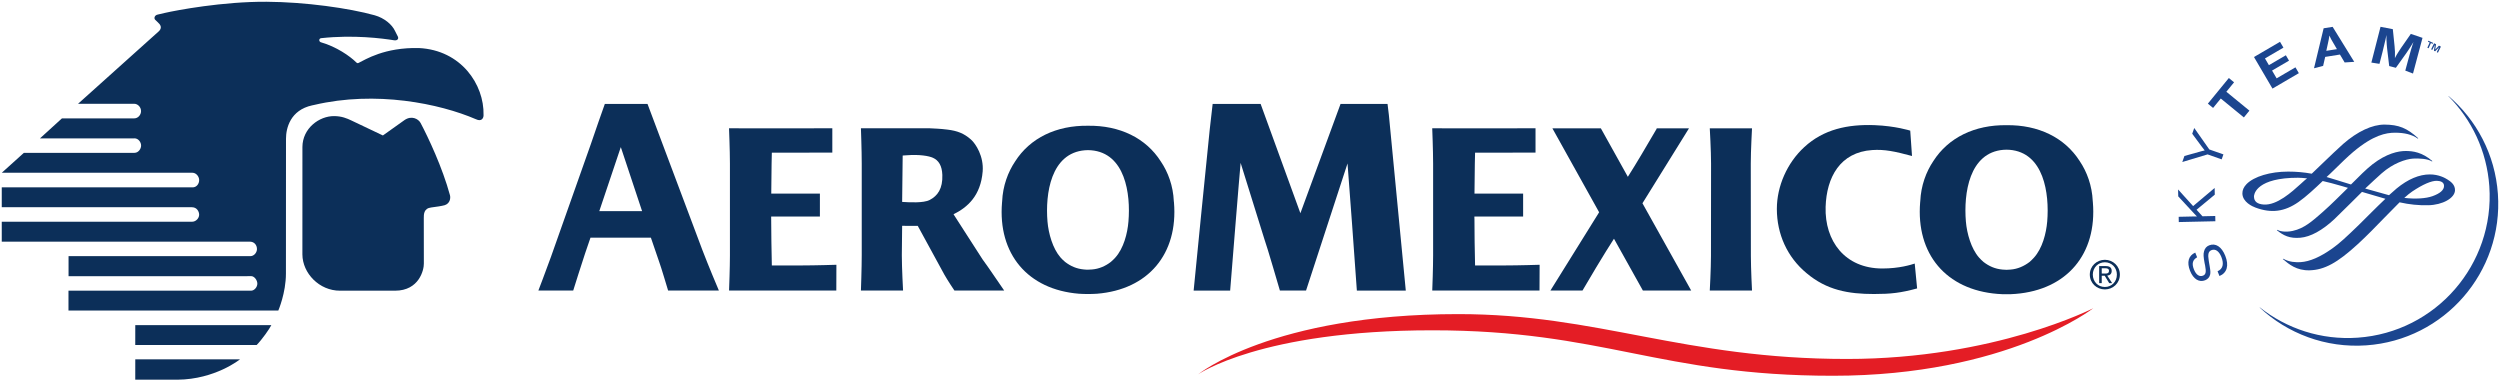
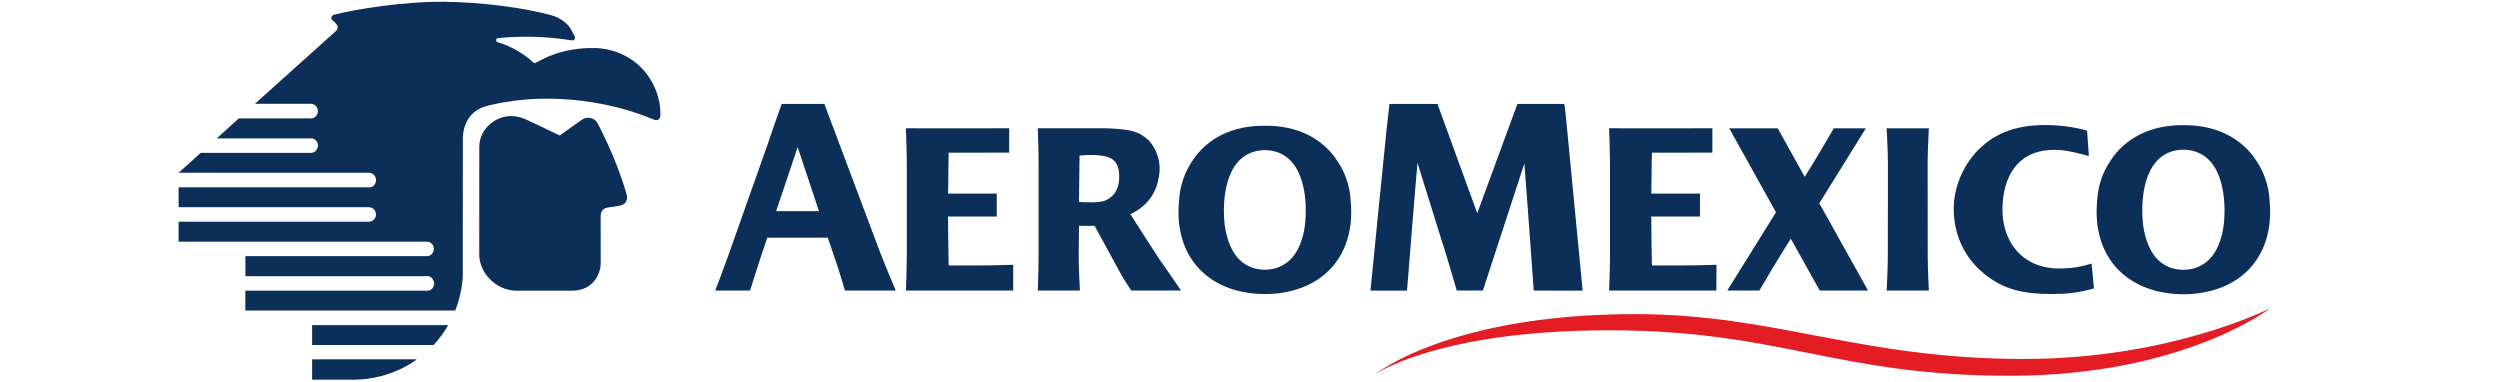
<svg xmlns="http://www.w3.org/2000/svg" viewBox="0 0 113.085 17.256" version="1.1" id="svg8">
  <defs id="defs2" />
  <g id="layer1" transform="translate(-42.22992,-105.3828)">
-     <g id="g10" transform="matrix(0.162871,0,0,-0.162871,42.30929,122.5595)">
+     <g id="g10" transform="matrix(0.162871,0,0,-0.162871,50.30929,122.5595)">
      <g id="g12" transform="scale(0.1)">
-         <path d="m 5841.01,257.578 c -18.83,0 -33.54,14.57 -33.54,34.434 0,19.48 14.71,34.215 33.54,34.215 18.73,0 33.34,-14.735 33.34,-34.215 0,-19.864 -14.61,-34.434 -33.34,-34.434 z m 0,75.512 c -22.64,0 -41.88,-17.445 -41.88,-41.078 0,-23.817 19.24,-41.203 41.88,-41.203 22.49,0 41.62,17.386 41.62,41.203 0,23.633 -19.13,41.078 -41.62,41.078 v 0" style="fill:#0c2f59;fill-opacity:1;fill-rule:nonzero;stroke:none" id="path14" />
-         <path d="m 5832.25,294.855 v 14.665 h 9.77 c 4.98,0 10.34,-0.961 10.34,-6.954 0,-7.269 -5.36,-7.711 -11.42,-7.711 z m 15.35,-5.71 c 7,0.785 12.31,4.472 12.31,12.941 0,9.406 -5.45,13.559 -16.77,13.559 h -18.05 v -47.45 h 7.16 v 20.559 h 8.3 l 12.53,-20.559 h 8.07 l -13.55,20.95 v 0" style="fill:#0c2f59;fill-opacity:1;fill-rule:nonzero;stroke:none" id="path16" />
        <path d="m 923.66,732.188 c 20.906,-0.231 35.207,-6.438 46.828,-11.918 24.203,-11.481 52.542,-24.692 88.062,-41.86 0,-0.152 57.22,40.793 60.3,42.91 19.54,13.211 38.3,3.149 44.38,-8.242 21.37,-40.336 60.77,-123.992 81.57,-200.547 2.39,-9.226 -0.49,-23.386 -14.86,-27.84 -8.3,-2.324 -22.54,-4.41 -37.42,-6.289 -20.76,-2.566 -20.4,-19.382 -20.4,-29.511 0,-12.618 0.17,-97.008 0.17,-125.914 0.47,-17.719 -13.05,-75.692 -80.02,-75.692 -4.47,0 -153.407,0 -152.75,0 -57.79,-0.238 -104.247,48.664 -104.559,100.633 -0.063,34.176 0,272 0.078,298.633 0.274,51.476 46.508,86.222 88.621,85.637 v 0" style="fill:#0c2f59;fill-opacity:1;fill-rule:nonzero;stroke:none" id="path18" />
        <path d="M 681.98,247.285 H 185.313 v -55.156 h 582.773 c 0,0 21.148,48.781 21.148,102.809 0,2.855 0.184,374.414 0.184,374.414 0,29.496 12.008,79.468 72.695,92.679 1.672,0.364 3.371,0.731 5.121,1.055 171.966,40.605 349.226,3.637 449.306,-39.441 17.95,-8.75 22.04,5.578 21.51,11.703 2.06,84.136 -61.9,180.086 -179.52,185.843 -95.65,2.207 -148.65,-32.07 -168.061,-41.543 -1.653,-0.835 -3.981,-0.484 -6.184,1.981 -17.597,17.367 -55.215,43.418 -97.539,55.461 -6.34,1.41 -6.836,10.785 0.367,11.539 90.414,9.773 169.727,-0.598 202.667,-5.899 7.64,-1.316 13.44,3.141 10.4,10.165 -2.44,5.39 -4.26,7.773 -8.13,16.039 -8.07,17.379 -29.34,35.686 -56.4,43.276 -71.17,19.78 -192.314,36.87 -300.142,37.52 -121.438,0.76 -249.512,-23.47 -281.852,-30.84 -7.734,-1.64 -18.613,-4.45 -20.59,-4.76 -8.836,-1.79 -10.941,-10.23 -7.046,-14.31 2.316,-2.574 9.074,-8.242 12.273,-12.168 4.004,-5.039 5.816,-12.164 -1.754,-19.617 L 211.91,766.375 h 153.692 1.734 c 9.977,0.348 19.496,-8.844 19.496,-20.309 0.102,-10.304 -8.269,-20.191 -18.762,-20.191 h -1.218 -199.664 l -61.102,-55.59 h 261.375 l 1.469,0.129 c 10.285,-0.129 18.25,-10.574 18.082,-20.375 -0.078,-8.883 -7.657,-19.84 -18.082,-19.84 l -1.594,-0.168 H 61.305 L 0.117,574.863 H 528.047 l 1.695,-0.062 c 10.41,0 18.481,-10.766 18.535,-20.11 0.164,-10.8 -7.492,-20.472 -18.144,-20.433 H 528.699 0 v -55.156 h 527.5 l 1.586,-0.129 c 12.105,-0.118 19.191,-11.02 19.137,-20.942 -0.086,-9.304 -8.868,-19.187 -19.379,-19.187 H 527.438 0 v -55.481 h 688.637 1.676 c 11.496,-0.32 18.796,-10.168 18.472,-20.945 -0.328,-9.352 -8.062,-19.191 -18.387,-19.191 H 688.867 185.52 v -55.602 h 496.46 l 10.555,0.121 c 9.274,0 17.313,-11.555 17.313,-20.902 0,-9.395 -8.203,-19.559 -17.559,-19.559 H 681.98 v 0" style="fill:#0c2f59;fill-opacity:1;fill-rule:nonzero;stroke:none" id="path20" />
        <path d="M 370.828,56.629 370.766,0.109 c 0,0 74.632,-0.23 117.195,0 C 592.898,0.941 661.637,56.629 661.637,56.629 H 370.828 v 0" style="fill:#0c2f59;fill-opacity:1;fill-rule:nonzero;stroke:none" id="path22" />
        <path d="m 370.828,151.676 -0.062,-55.289 h 337.105 c 15.531,15.847 35.496,44.629 40.828,55.16 l -377.871,0.129 v 0" style="fill:#0c2f59;fill-opacity:1;fill-rule:nonzero;stroke:none" id="path24" />
        <path d="m 5578.91,305.918 c -3.85,-0.246 -7.56,-0.453 -11.08,-0.621 -3.54,0.168 -7.21,0.207 -11.05,0.621 -20.91,1.875 -37.44,9.344 -52.55,20.941 -4.25,3.59 -8.49,7.594 -12.61,12.286 -22.01,24.785 -33.85,67.035 -36.67,100.312 -6.44,77.816 8.99,191.52 104.56,199.125 2.44,0.234 4.78,0.234 7.27,0.234 0.24,0 0.65,0.118 1.05,0.118 0.41,0 0.71,-0.118 1.14,-0.118 2.29,0 4.75,0 7.07,-0.234 95.66,-7.605 111.22,-121.309 104.8,-199.125 -2.81,-33.277 -13.55,-74.668 -36.74,-100.312 -4.21,-4.692 -8.45,-8.696 -12.58,-12.286 -15.22,-11.597 -33.06,-19.433 -52.61,-20.941 z m 228.7,187.227 c -0.08,1.058 -0.2,1.918 -0.32,3.097 -1.92,42.832 -16.13,81.246 -36.22,110.988 -41.8,65.512 -115.08,100.872 -203.24,99.704 -88.09,1.168 -161.42,-34.192 -203.27,-99.704 -20.05,-29.742 -34.3,-68.156 -36.25,-110.988 -0.09,-1.179 -0.24,-2.039 -0.33,-3.097 -11.93,-143.793 71.85,-243.25 214.75,-254.758 8.62,-0.699 16.86,-1.024 25.1,-0.942 8.21,-0.082 16.62,0.243 25.16,0.942 142.85,11.508 226.67,110.965 214.62,254.758 v 0" style="fill:#0c2f59;fill-opacity:1;fill-rule:nonzero;stroke:none" id="path26" />
        <path d="m 4857.54,600.145 c 0,35.566 3.43,98.117 3.43,98.117 h -0.04 -117.05 -0.21 c 0,0 3.56,-62.551 3.56,-98.117 l -0.25,-256.309 c 0,-35.641 -3.31,-96.098 -3.31,-96.098 h 0.37 116.72 0.21 c 0,0 -3.15,60.457 -3.15,96.098 l -0.28,256.309 v 0" style="fill:#0c2f59;fill-opacity:1;fill-rule:nonzero;stroke:none" id="path28" />
        <path d="m 4173.33,317.387 c -24.58,0 -56.63,0 -81.49,-0.121 -1.15,45.277 -1.63,89.043 -1.72,128.722 l -0.25,6.207 h 0.13 c 0,0.45 0,0.739 0,1.063 h 135.29 v 63.734 h -135.08 c 0.32,68.61 1.63,113.699 1.63,113.699 l 167.88,0.039 v 67.61 c -117.26,-0.43 -286.89,0 -286.89,0 0,0 2.48,-62.203 2.48,-97.777 V 344.734 c 0,-32.535 -2,-87.855 -2.4,-96.918 h 297.87 l 0.32,71.45 c 0,0 -58.66,-1.879 -97.77,-1.879 v 0" style="fill:#0c2f59;fill-opacity:1;fill-rule:nonzero;stroke:none" id="path30" />
        <path d="m 2220.29,317.387 c -24.46,0 -56.73,0 -81.55,-0.121 -1.11,45.277 -1.59,89.043 -1.8,128.722 l -0.08,6.207 h 0.08 c 0,0.45 0,0.739 0,1.063 h 135.28 v 63.734 h -135.07 c 0.36,68.61 1.59,113.699 1.59,113.699 l 167.98,0.039 v 67.61 c -117.35,-0.43 -286.87,0 -286.87,0 0,0 2.49,-62.203 2.49,-97.777 V 344.734 c 0,-32.535 -2.04,-87.855 -2.39,-96.918 h 297.87 l 0.25,71.45 c 0,0 -58.67,-1.879 -97.78,-1.879 v 0" style="fill:#0c2f59;fill-opacity:1;fill-rule:nonzero;stroke:none" id="path32" />
        <path d="m 4556.69,490.082 129.26,208.18 h -89.58 l -0.65,-1.989 c -27.16,-46.804 -60.92,-103.55 -74.39,-124.375 l -5.18,-8.332 -75,134.696 h -134.61 l 129.83,-233.16 -135.26,-217.364 h 89.09 c 57.55,98.594 87.4,143.867 87.4,143.867 l 80.27,-143.867 h 134.16 l -135.34,242.344 v 0" style="fill:#0c2f59;fill-opacity:1;fill-rule:nonzero;stroke:none" id="path34" />
        <path d="m 5223.02,308.934 c -104.27,0 -160.45,76.632 -157.63,170.984 2.53,82.141 40.01,151.996 129.53,157.977 34.35,2.285 62.27,-3.629 110.4,-16.512 l -4.9,70.402 c 0,0 -40.78,13.024 -99.17,15.25 -74.26,2.817 -141.5,-11.457 -195.1,-60.953 -47.73,-43.832 -76.18,-108.719 -76.18,-171.676 0,-69.695 28.66,-133.871 82.42,-178.367 55.94,-47.234 115.99,-57.973 187.4,-57.973 46.79,0 74.29,3.133 119.74,15.508 l -6.66,69.074 c -9.83,-3.257 -42.69,-13.714 -89.85,-13.714 v 0" style="fill:#0c2f59;fill-opacity:1;fill-rule:nonzero;stroke:none" id="path36" />
        <path d="m 3718.19,765.906 h 130.53 l 3.66,-30.144 c 29.12,-300.957 47.03,-488.235 47.03,-488.235 h -135.89 l -13.44,186.496 -12.5,166.657 -115.14,-352.864 c -30.36,-0.078 -72.72,0 -72.72,0 0,0 -36.46,125.379 -43.09,142.813 l -65.94,211.684 c 0,0 -10.2,-117.829 -14.04,-168.165 -8,-101.046 -15.02,-186.621 -15.02,-186.621 h -101.42 c 0,0 41.53,421.5 44.66,447.118 3.17,26.375 8.13,71.261 8.13,71.261 h 133.28 l 110.41,-303.465 111.5,303.465 v 0" style="fill:#0c2f59;fill-opacity:1;fill-rule:nonzero;stroke:none" id="path38" />
        <path d="m 3027.73,306.203 c -3.71,-0.414 -7.34,-0.492 -10.87,-0.531 -3.64,0.039 -7.23,0.039 -11.07,0.531 -20.93,1.914 -37.28,9.27 -52.4,20.86 -4.33,3.386 -8.41,7.632 -12.59,12.121 -21.84,24.66 -33.69,66.757 -36.49,100.07 -6.45,77.32 9.11,190.492 104.21,198.055 2.43,0.093 4.78,0.296 7.17,0.296 0.35,0 0.74,0.172 1.17,0 0.25,0.172 0.71,0 0.97,0 2.35,0 4.78,-0.203 7.21,-0.296 95.05,-7.563 110.66,-120.735 104.11,-198.055 -2.72,-33.313 -13.48,-74.465 -36.52,-100.07 -4.17,-4.489 -8.31,-8.735 -12.55,-12.121 -15.03,-11.59 -32.77,-19.348 -52.35,-20.86 z m 227.86,186.285 c -0.13,1.067 -0.35,2.125 -0.41,2.981 -1.85,42.949 -16.01,81.082 -36.11,110.722 -41.53,65.278 -114.5,100.375 -202.21,99.196 -87.93,1.179 -160.88,-33.918 -202.47,-99.196 -19.88,-29.64 -34.14,-67.773 -36.03,-110.722 -0.03,-0.856 -0.28,-1.914 -0.28,-2.981 -12.04,-143.136 71.47,-242.175 213.69,-253.656 8.47,-0.57 16.75,-0.766 25.09,-0.766 8.1,0 16.45,0.196 24.98,0.766 142.12,11.481 225.69,110.52 213.75,253.656 v 0" style="fill:#0c2f59;fill-opacity:1;fill-rule:nonzero;stroke:none" id="path40" />
        <path d="m 1659.55,468.324 56.4,167.813 3.36,9.883 59.05,-177.696 z m 332.07,-220.508 c -3.98,9.27 -28.11,66.383 -45.81,112.477 l -152.32,405.613 h -118.6 c 0,0 -33.71,-95.125 -38.57,-110.804 l -111.23,-314.45 c -14.45,-40.211 -34.74,-92.914 -34.74,-92.914 h 96.78 c 0,0 27.38,87.403 33.03,103.207 l 14.92,43.641 h 167.74 l 22.78,-66.508 c 4.86,-12.449 24.65,-79.273 25.03,-80.262 h 140.99 v 0" style="fill:#0c2f59;fill-opacity:1;fill-rule:nonzero;stroke:none" id="path42" />
        <path d="m 2577.05,499.223 c -17.46,-9.02 -56.91,-6.524 -76.41,-5.379 l 1.49,128.828 10.88,0.691 c 35.91,2.871 62.11,-1.98 72.86,-6.84 16.13,-7.085 25.52,-22.171 26.4,-47.668 1.36,-37.945 -13.07,-58.238 -35.22,-69.632 z m 206.97,-251.485 c -28.02,40.254 -38.36,56.871 -59.91,86.309 l -80.76,125.492 c 38.87,19.195 75.37,51.367 80.93,118.688 3.42,42.109 -19.07,76.957 -32.45,88.796 -19.45,17.313 -38.35,24.332 -65.25,27.622 -21.64,2.796 -37.2,2.957 -50.18,3.734 h -190.23 c 0,0 2.24,-62.242 2.24,-97.883 V 345.762 c 0,-35.762 -2.24,-97.946 -2.24,-97.946 h 117.02 c 0,0 -3.42,62.184 -3.42,97.946 l 0.87,81.691 c 0,0 25.48,0 43.41,-0.203 l 74.01,-135.668 c 9.95,-17.266 24.34,-38.906 27.74,-43.844 h 138.22 v 0" style="fill:#0c2f59;fill-opacity:1;fill-rule:nonzero;stroke:none" id="path44" />
        <path d="m 6743.09,936.602 -4.92,2.246 1.21,2.679 13.32,-6 -1.27,-2.687 -4.93,2.215 -6.47,-14.465 -3.44,1.527 6.5,14.485 v 0" style="fill:#1b458f;fill-opacity:1;fill-rule:nonzero;stroke:none" id="path46" />
        <path d="m 6755.26,934.445 5.47,-2.629 -2.27,-14.781 0.04,-0.043 10.29,10.863 5.42,-2.675 -8.25,-16.922 -3.23,1.609 6.81,13.949 h -0.03 l -11.38,-11.703 -3.24,1.617 2.26,16.165 -0.08,-0.012 -6.82,-13.922 -3.22,1.582 8.23,16.902 v 0" style="fill:#1b458f;fill-opacity:1;fill-rule:nonzero;stroke:none" id="path48" />
-         <path d="m 6795.42,787.953 -0.38,-0.437 c 64.41,-64.739 106.81,-152.051 113.67,-250.286 15.15,-217.042 -148.45,-405.285 -365.49,-420.449 -101.95,-7.136 -197.62,25.227 -271.91,84.09 l -0.39,-0.43 c 77.04,-71.875 182.64,-112.871 296.12,-104.96 217.04,15.188 380.67,203.469 365.49,420.481 -7.73,109.695 -59.58,205.742 -137.11,271.992 v 0" style="fill:#1b458f;fill-opacity:1;fill-rule:nonzero;stroke:none" id="path50" />
-         <path d="m 6097.18,340.031 c -12.49,-6.98 -15.35,-17.515 -8.88,-33.738 5.92,-14.773 15.21,-21.184 25.14,-17.234 7.95,3.164 9.3,10.027 5.99,27.808 l -1.45,6.899 c -3.22,17.527 -3.78,25.047 -1.65,32.566 2.01,8.43 6.88,13.984 14.27,16.926 17.83,7.117 34.67,-3.828 44.71,-28.965 10.79,-27.102 5,-47.48 -16.09,-56.289 l -5.29,13.23 c 14.68,6.407 18.37,20.157 10.54,39.805 -6.43,16.094 -16.64,23.184 -27.41,18.899 -8.64,-3.489 -10.72,-11.528 -7.51,-29.766 l 1.24,-7.609 1.17,-6.75 c 2.33,-13.575 2.58,-18.329 1.28,-24.098 -1.74,-7.168 -6.34,-12.434 -13.75,-15.41 -16.69,-6.692 -32.75,3.14 -41.8,25.758 -9.77,24.445 -4.54,42.66 14.26,51.039 l 5.23,-13.071 v 0" style="fill:#1b458f;fill-opacity:1;fill-rule:nonzero;stroke:none" id="path52" />
-         <path d="m 6086.04,482.25 59.79,50.352 0.39,-18.582 -50.64,-41.946 16.43,-18.105 35.51,0.801 0.33,-14.61 -101.59,-2.258 -0.31,14.614 39.99,0.886 5.47,-0.058 5.2,0.144 -3.45,3.575 -3.46,3.632 -44.96,48.52 -0.47,19.265 41.77,-46.23 v 0" style="fill:#1b458f;fill-opacity:1;fill-rule:nonzero;stroke:none" id="path54" />
-         <path d="m 6131.02,639.563 39.18,-13.727 -4.85,-13.82 -39.14,13.808 -70.22,-21.191 5.91,16.789 43.58,12.156 5.37,1.504 c 2.17,0.676 3.58,0.891 7.41,1.688 -3.45,4.043 -4.24,5.023 -7.79,10.031 l -26.89,36.355 5.58,16.008 41.86,-59.601 v 0" style="fill:#1b458f;fill-opacity:1;fill-rule:nonzero;stroke:none" id="path56" />
-         <path d="m 6199.79,826.039 -21.46,-26.25 64.08,-52.449 -15.41,-18.852 -64.11,52.5 -21.39,-26.121 -14.51,11.903 58.26,71.132 14.54,-11.863 v 0" style="fill:#1b458f;fill-opacity:1;fill-rule:nonzero;stroke:none" id="path58" />
-         <path d="m 6336.88,922.316 -51.27,-29.961 10.92,-18.699 47.09,27.496 8.78,-14.992 -47.09,-27.515 12.67,-21.598 52.26,30.574 9.44,-16.211 -73.24,-42.844 -51.37,87.692 72.33,42.269 9.48,-16.211 v 0" style="fill:#1b458f;fill-opacity:1;fill-rule:nonzero;stroke:none" id="path60" />
-         <path d="m 6475.44,935.246 c -5.55,9.305 -7.75,13.422 -10.94,20.656 -0.95,-7.234 -1.9,-12.621 -4.32,-23.105 l -4.24,-19.356 29.51,4.715 z m 58.09,-52.371 -26.6,-1.707 -13.11,21.957 -40.97,-6.539 -5.74,-25.02 -25.31,-6.523 26.74,111.031 25.01,3.973 59.98,-97.172 v 0" style="fill:#1b458f;fill-opacity:1;fill-rule:nonzero;stroke:none" id="path62" />
-         <path d="m 6696.73,850.363 -21.41,8.149 8.14,30.179 c 0.92,3.547 2.2,8.422 4.02,14.559 1.68,6.371 3.14,11.324 4.25,14.969 1.29,4.097 2.57,8.344 3.92,12.722 l 2.44,7.231 c -6.02,-10.262 -8.38,-13.879 -13.89,-22.211 -2.32,-3.66 -4.49,-6.707 -6.25,-9.254 l -28.82,-40.387 -18.5,4.868 -5.79,48.558 c -0.44,2.445 -0.67,5.988 -1,10.805 -0.33,6.41 -0.71,11.219 -0.85,14.597 -0.11,2.707 -0.11,6.809 -0.05,12.293 l -2.51,-12.261 c -3.01,-13.383 -4.33,-19.2 -8.42,-35.153 l -8.43,-32.718 -22.5,3.527 25.47,99.363 34.13,-6.601 4.85,-47.008 c 1.26,-11.039 1.42,-20.254 0.97,-33.348 3.84,7.461 5.21,9.981 9.63,16.828 2.96,4.629 5.52,8.465 7.82,12.004 l 26.75,38.399 32.43,-11 -26.4,-99.11 v 0" style="fill:#1b458f;fill-opacity:1;fill-rule:nonzero;stroke:none" id="path64" />
-         <path d="m 6694.36,522.648 c 29.27,19.731 53.7,30.293 68.84,29.77 8.98,-0.332 19.71,-3.02 19.71,-14.105 0,-11.375 -10.85,-20.926 -32.07,-28.497 -18.58,-6.668 -47.16,-8.347 -78.32,-4.832 8.57,7.762 15.74,13.575 21.84,17.664 z m -412.14,-36.113 c -18.25,1.25 -27.15,8.637 -27.15,22.59 0,1.863 1.24,46.289 103.07,51.406 11.62,0.606 24.64,0.969 44.39,-1.277 -0.84,-0.039 -11.55,-9.856 -11.55,-9.856 l -6.35,-5.761 c -24.59,-22.266 -65.7,-59.59 -102.41,-57.102 z m 220.32,168.149 c -12.35,-10.801 -36.74,-34.243 -60.32,-56.868 l -26.7,-25.593 c -21.85,3.965 -43.39,5.82 -65.55,5.82 -49.55,0 -94.86,-13.613 -115.48,-34.688 -7.9,-8.097 -11.8,-16.847 -11.61,-26.105 0.5,-23.906 27.91,-35.977 36.29,-39.094 43.92,-16.402 80.83,-11.66 119.56,15.442 21.39,14.98 47.19,39.062 67.24,58.293 15.63,-3.625 33.42,-8.196 52.43,-13.801 l 17.64,-5.176 c -22.83,-22.336 -46.23,-46.055 -67.94,-65.184 l -1.64,-1.496 c -30.2,-26.589 -52.04,-45.832 -83.51,-52.832 -22.21,-4.922 -37.97,-0.293 -43.12,2.942 -0.48,-0.09 -1.22,-0.996 -1.22,-0.996 18.27,-15.012 35.54,-23.555 65.24,-20.996 28.3,2.461 60.95,20.308 94.44,51.558 l 45.15,44.348 31.59,31.394 c 0,-0.203 63.9,-18.757 63.9,-18.757 0.51,-0.149 1.17,-0.34 1.17,-0.34 -0.66,0 -39.53,-38.489 -39.53,-38.489 l -33.98,-33.796 c -34.84,-33.79 -53.75,-51.348 -74.03,-65.735 -33.7,-23.847 -62.4,-36.262 -87.84,-37.969 -13.07,-0.832 -32.02,0.059 -47.84,9.317 -0.72,0.144 -1.67,-0.711 -1.67,-0.711 17.19,-14.731 38.26,-32.309 74.46,-31.281 41.03,1.113 77.28,20.839 133.83,72.8 25.78,23.645 51.36,50.09 73.99,73.481 l 41.93,42.547 c 27.68,-6.184 52.38,-8.645 79.72,-8.098 39.82,0.774 73.78,19.856 74.24,41.606 0.32,16.089 -12.89,24.695 -20.78,29.8 -6.56,4.289 -24.36,14.172 -48.95,14.172 -29.84,0 -60.96,-13.183 -92.53,-39.14 l -21.03,-18.536 c 0.22,0.149 -7.71,2.122 -7.71,2.122 L 6563.93,531 c 17.21,16.125 31.91,29.941 45.17,41.699 31.97,28.438 67.36,40.125 88.02,41.477 15.04,0.972 41.37,-0.332 52.18,-7.981 0.51,0.059 1.2,1.16 1.2,1.16 -28.77,24.668 -53.67,27.903 -74.23,27.903 -20.19,0 -52.69,-6.477 -92.42,-37.254 -16.23,-12.57 -37.26,-33.574 -59.33,-55.766 0,0.141 -29.56,9.082 -29.56,9.082 l -7.15,2.27 c 0,0 -31.04,9.414 -31.07,9.414 0.68,0 17.72,16.695 17.72,16.695 20.93,20.52 40.73,39.934 56.16,52.922 56.08,47.195 91.36,53.352 115.93,53.438 26.92,0.109 48.26,-5.411 63.51,-16.446 0.46,0.071 1.15,1.075 1.15,1.075 -31.5,28.476 -54.13,37.578 -93.24,37.902 -34.32,0.23 -75.34,-18.879 -115.43,-53.906 v 0" style="fill:#1b458f;fill-opacity:1;fill-rule:nonzero;stroke:none" id="path66" />
        <path d="m 3322.46,14.77 c 0,0 205,167.5 722.5,167.5 390,0 623.75,-124.586 1079.79,-124.586 410.21,0 684,140.957 684,140.957 0,0 -240.45,-187.621 -722.95,-187.621 -482.5,0 -636.35,126.251 -1112.97,126.251 -476.62,0 -650.37,-122.501 -650.37,-122.501" style="fill:#e41d25;fill-opacity:1;fill-rule:nonzero;stroke:none" id="path68" />
      </g>
    </g>
  </g>
</svg>
